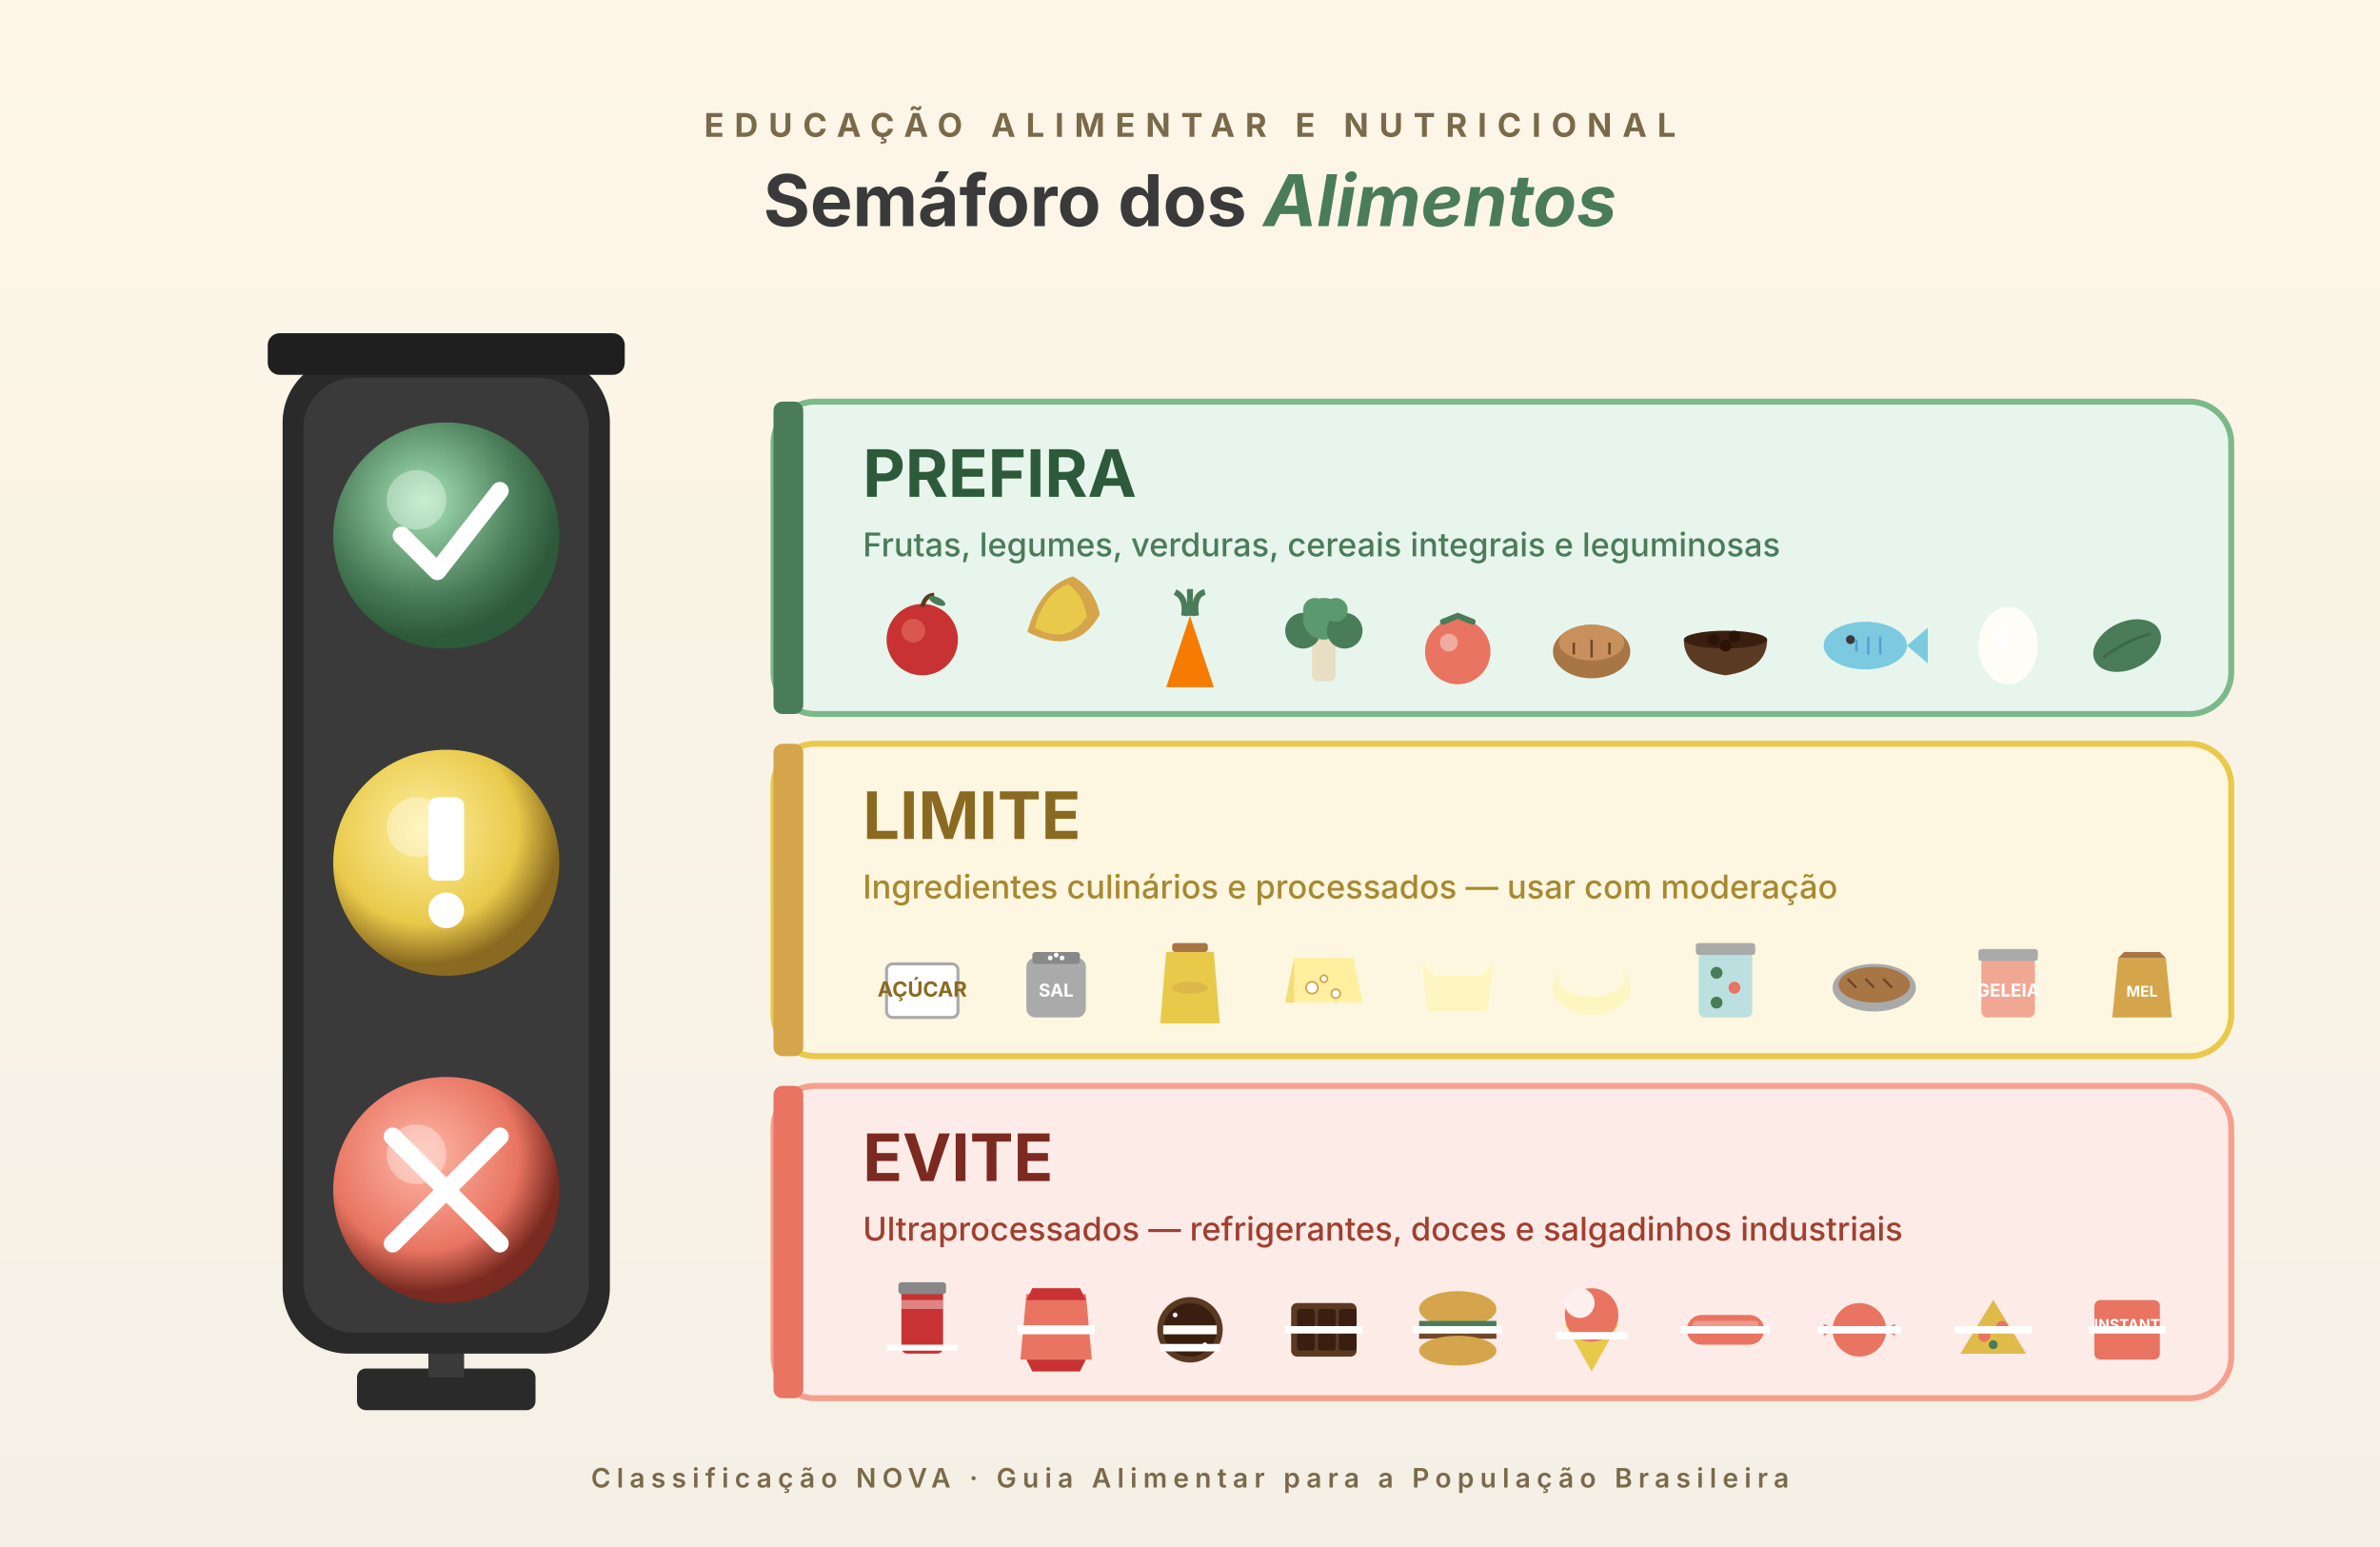
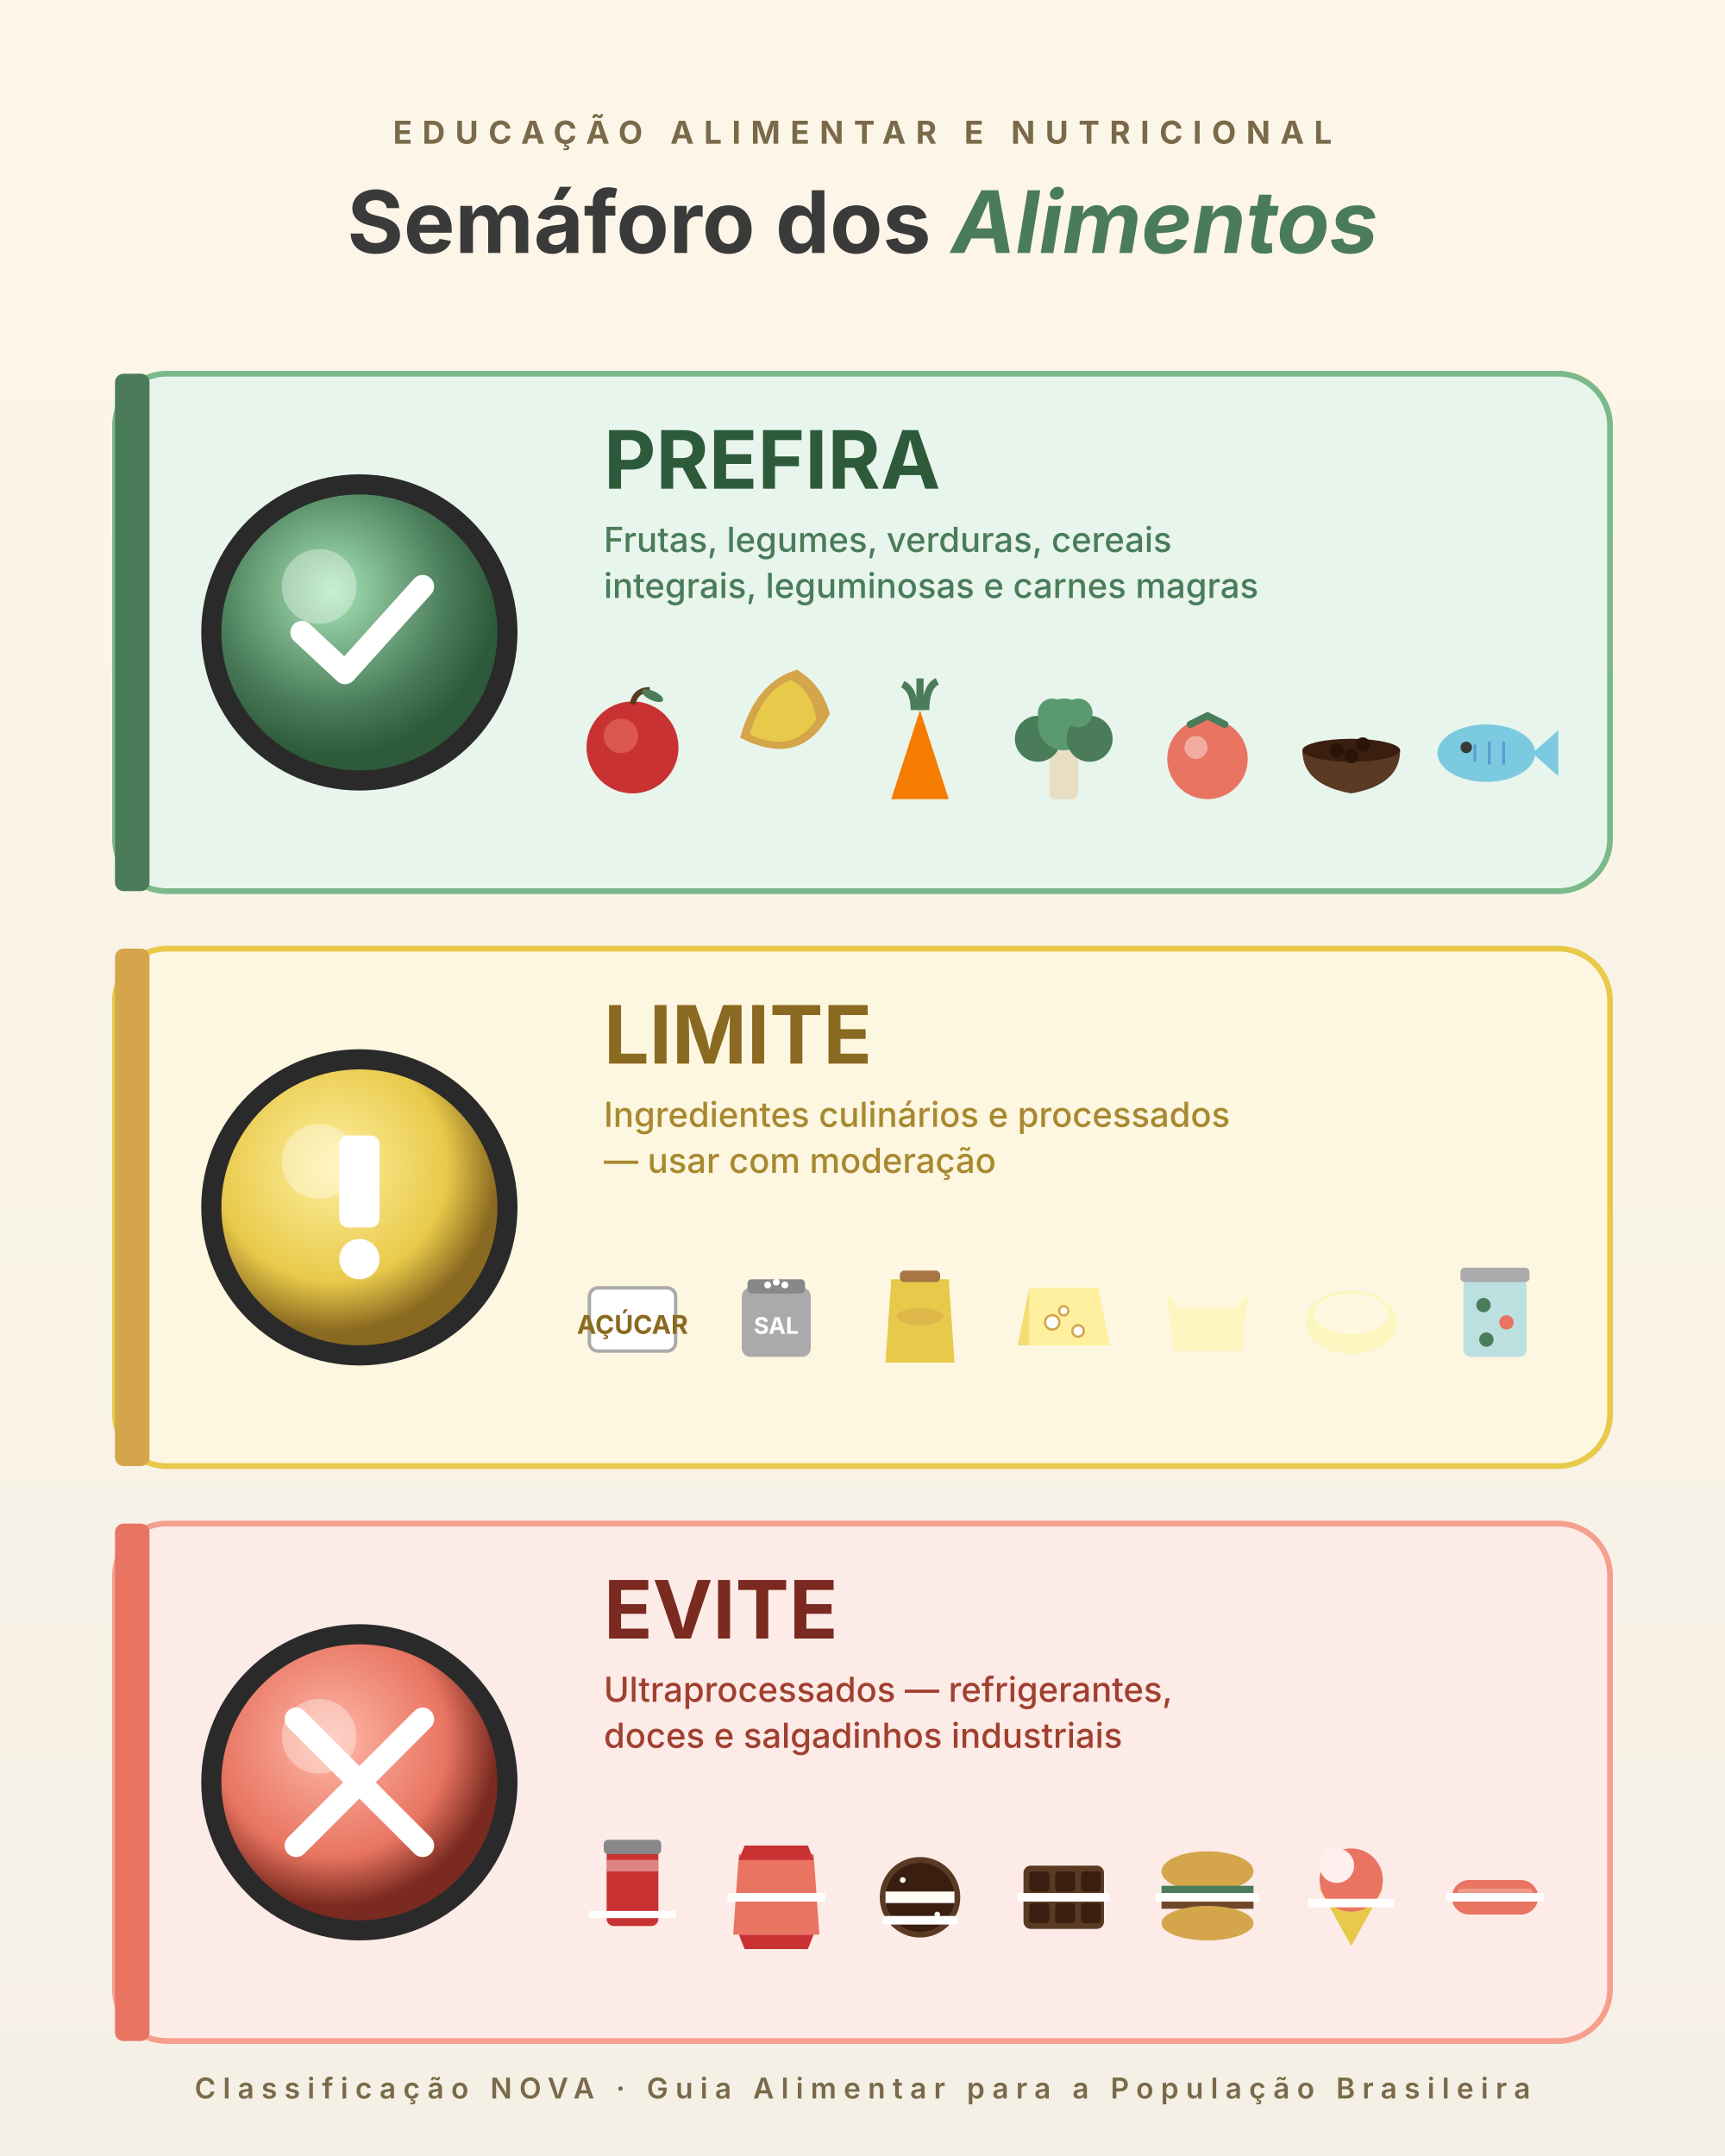
- <svg xmlns="http://www.w3.org/2000/svg" viewBox="0 0 800 520">
+ <svg xmlns="http://www.w3.org/2000/svg" viewBox="0 0 600 750">
  <defs>
    <linearGradient id="bg-ean" x1="0" x2="0" y1="0" y2="1">
      <stop offset="0" stop-color="#fdf6e8" />
      <stop offset="1" stop-color="#f5f0e6" />
    </linearGradient>
    <radialGradient id="luz-verde" cx="40%" cy="35%" r="60%">
      <stop offset="0" stop-color="#a8e6b8" />
      <stop offset="0.7" stop-color="#4A7C59" />
      <stop offset="1" stop-color="#2d5a3a" />
    </radialGradient>
    <radialGradient id="luz-amarela" cx="40%" cy="35%" r="60%">
      <stop offset="0" stop-color="#fff0a0" />
      <stop offset="0.7" stop-color="#E8C94A" />
      <stop offset="1" stop-color="#8a6a20" />
    </radialGradient>
    <radialGradient id="luz-vermelha" cx="40%" cy="35%" r="60%">
      <stop offset="0" stop-color="#ffb8a8" />
      <stop offset="0.7" stop-color="#E87461" />
      <stop offset="1" stop-color="#7a2a20" />
    </radialGradient>
  </defs>
-   <rect width="800" height="520" fill="url(#bg-ean)" />
-   <text x="400" y="46" text-anchor="middle" font-family="Inter,sans-serif" font-size="11" font-weight="700" letter-spacing="3.5" fill="#7a6a4a">EDUCAÇÃO ALIMENTAR E NUTRICIONAL</text>
-   <text x="400" y="76" text-anchor="middle" font-family="Inter,sans-serif" font-size="24" font-weight="700" fill="#3a3a3a">Semáforo dos <tspan font-style="italic" fill="#4A7C59">Alimentos</tspan>
+   <rect width="600" height="750" fill="url(#bg-ean)" />
+   <text x="300" y="50" text-anchor="middle" font-family="Inter,sans-serif" font-size="11" font-weight="700" letter-spacing="3.5" fill="#7a6a4a">EDUCAÇÃO ALIMENTAR E NUTRICIONAL</text>
+   <text x="300" y="88" text-anchor="middle" font-family="Inter,sans-serif" font-size="30" font-weight="700" fill="#3a3a3a">Semáforo dos <tspan font-style="italic" fill="#4A7C59">Alimentos</tspan>
  </text>
-   <g transform="translate(150,290)">
-     <rect x="-30" y="170" width="60" height="14" rx="3" fill="#2a2a2a" />
-     <rect x="-6" y="155" width="12" height="18" fill="#3a3a3a" />
-     <rect x="-55" y="-170" width="110" height="335" rx="22" fill="#2a2a2a" />
-     <rect x="-48" y="-163" width="96" height="321" rx="17" fill="#3a3a3a" />
-     <rect x="-60" y="-178" width="120" height="14" rx="4" fill="#1f1f1f" />
-     <circle cx="0" cy="-110" r="38" fill="url(#luz-verde)" />
-     <circle cx="-10" cy="-122" r="10" fill="#fff" opacity="0.35" />
-     <path d="M-15 -110 L -3 -98 L 18 -125" stroke="white" stroke-width="6" fill="none" stroke-linecap="round" stroke-linejoin="round" />
-     <circle cx="0" cy="0" r="38" fill="url(#luz-amarela)" />
-     <circle cx="-10" cy="-12" r="10" fill="#fff" opacity="0.35" />
-     <rect x="-6" y="-22" width="12" height="28" rx="3" fill="#fff" />
-     <circle cx="0" cy="16" r="6" fill="#fff" />
-     <circle cx="0" cy="110" r="38" fill="url(#luz-vermelha)" />
-     <circle cx="-10" cy="98" r="10" fill="#fff" opacity="0.35" />
-     <line x1="-18" y1="92" x2="18" y2="128" stroke="white" stroke-width="6" stroke-linecap="round" />
-     <line x1="18" y1="92" x2="-18" y2="128" stroke="white" stroke-width="6" stroke-linecap="round" />
+   <g transform="translate(40,130)">
+     <rect width="520" height="180" rx="18" fill="#e8f5ed" stroke="#7CB98A" stroke-width="2" />
+     <rect width="12" height="180" rx="3" fill="#4A7C59" />
+     <g transform="translate(85,90)">
+       <circle r="55" fill="#2a2a2a" />
+       <circle r="48" fill="url(#luz-verde)" />
+       <circle cx="-14" cy="-16" r="13" fill="#fff" opacity="0.35" />
+       <path d="M-20 0 L -5 14 L 22 -16" stroke="white" stroke-width="8" fill="none" stroke-linecap="round" stroke-linejoin="round" />
+     </g>
+     <text x="170" y="40" font-family="Inter,sans-serif" font-size="28" font-weight="700" fill="#2d5a3a">PREFIRA</text>
+     <text x="170" y="62" font-family="Inter,sans-serif" font-size="12" font-weight="500" fill="#4A7C59">Frutas, legumes, verduras, cereais</text>
+     <text x="170" y="78" font-family="Inter,sans-serif" font-size="12" font-weight="500" fill="#4A7C59">integrais, leguminosas e carnes magras</text>
+     <g transform="translate(180,130)">
+       <g transform="translate(0,0)">
+         <circle cx="0" cy="0" r="16" fill="#c83232" />
+         <circle cx="-4" cy="-4" r="6" fill="#e87461" opacity="0.55" />
+         <path d="M0 -15 Q 1 -20 6 -20" stroke="#5a3a23" stroke-width="2" fill="none" />
+         <ellipse cx="7" cy="-18" rx="4" ry="1.6" fill="#4A7C59" transform="rotate(25 7 -18)" />
+       </g>
+       <g transform="translate(50,0) rotate(15)">
+         <path d="M-13 0 Q -13 -20 0 -28 Q 10 -25 15 -16 Q 10 5 -13 0 Z" fill="#D4A54A" />
+         <path d="M-10 -2 Q -10 -18 -1 -24 Q 7 -22 11 -13 Q 6 1 -10 -2 Z" fill="#E8C94A" />
+       </g>
+       <g transform="translate(100,0)">
+         <path d="M0 -13 L 10 18 L -10 18 Z" fill="#f57c00" />
+         <path d="M-2 -13 Q -2 -20 -6 -22" stroke="#4A7C59" stroke-width="2.5" fill="none" />
+         <path d="M2 -13 Q 2 -21 6 -23" stroke="#4A7C59" stroke-width="2.5" fill="none" />
+         <path d="M0 -13 Q 0 -22 0 -24" stroke="#4A7C59" stroke-width="2.5" fill="none" />
+       </g>
+       <g transform="translate(150,3)">
+         <rect x="-5" y="-2" width="10" height="17" rx="2" fill="#e8dec4" />
+         <circle cx="-9" cy="-6" r="8" fill="#4A7C59" />
+         <circle cx="0" cy="-11" r="9" fill="#5A9A6E" />
+         <circle cx="9" cy="-6" r="8" fill="#4A7C59" />
+         <circle cx="-4" cy="-15" r="5" fill="#5A9A6E" />
+         <circle cx="5" cy="-15" r="5" fill="#5A9A6E" />
+       </g>
+       <g transform="translate(200,2)">
+         <circle cx="0" cy="2" r="14" fill="#E87461" />
+         <circle cx="-4" cy="-2" r="4" fill="#fff" opacity="0.4" />
+         <path d="M-6 -10 L 0 -13 L 6 -10" stroke="#4A7C59" stroke-width="2.5" fill="none" stroke-linecap="round" />
+       </g>
+       <g transform="translate(250,3)">
+         <path d="M-17 -2 Q -17 10 0 13 Q 17 10 17 -2 Z" fill="#5a3a23" />
+         <ellipse cx="0" cy="-2" rx="17" ry="4" fill="#3a1f10" />
+         <circle cx="-5" cy="-2" r="2.5" fill="#2a1408" />
+         <circle cx="4" cy="-4" r="2.5" fill="#2a1408" />
+         <circle cx="0" cy="0" r="2.5" fill="#2a1408" />
+       </g>
+       <g transform="translate(300,2)">
+         <ellipse cx="-3" cy="0" rx="17" ry="10" fill="#7ccae0" />
+         <path d="M13 0 L 22 -8 L 22 8 Z" fill="#7ccae0" />
+         <circle cx="-10" cy="-2" r="2" fill="#3a3a3a" />
+         <line x1="-7" y1="-3" x2="-7" y2="3" stroke="#5b9bd5" stroke-width="1" />
+         <line x1="-2" y1="-4" x2="-2" y2="4" stroke="#5b9bd5" stroke-width="1" />
+         <line x1="3" y1="-4" x2="3" y2="4" stroke="#5b9bd5" stroke-width="1" />
+       </g>
+     </g>
  </g>
-   <g transform="translate(260,135)">
-     <rect width="490" height="105" rx="14" fill="#e8f5ed" stroke="#7CB98A" stroke-width="2" />
-     <rect width="10" height="105" rx="3" fill="#4A7C59" />
-     <text x="30" y="32" font-family="Inter,sans-serif" font-size="22" font-weight="700" fill="#2d5a3a">PREFIRA</text>
-     <text x="30" y="52" font-family="Inter,sans-serif" font-size="11" font-weight="500" fill="#4A7C59">Frutas, legumes, verduras, cereais integrais e leguminosas</text>
-     <g transform="translate(50,80)">
-       <circle cx="0" cy="0" r="12" fill="#c83232" />
-       <circle cx="-3" cy="-3" r="4" fill="#e87461" opacity="0.55" />
-       <path d="M0 -11 Q 1 -15 4 -15" stroke="#5a3a23" stroke-width="1.5" fill="none" />
-       <ellipse cx="5" cy="-13" rx="3" ry="1.2" fill="#4A7C59" transform="rotate(25 5 -13)" />
-     </g>
-     <g transform="translate(95,80) rotate(15)">
-       <path d="M-10 0 Q -10 -16 0 -22 Q 8 -20 12 -12 Q 8 4 -10 0 Z" fill="#D4A54A" />
-       <path d="M-8 -2 Q -8 -14 -1 -19 Q 5 -17 8 -10 Q 4 1 -8 -2 Z" fill="#E8C94A" />
-     </g>
-     <g transform="translate(140,82)">
-       <path d="M0 -10 L 8 14 L -8 14 Z" fill="#f57c00" />
-       <path d="M-2 -10 Q -1 -16 -5 -18" stroke="#4A7C59" stroke-width="2" fill="none" />
-       <path d="M2 -10 Q 1 -17 5 -18" stroke="#4A7C59" stroke-width="2" fill="none" />
-       <path d="M0 -10 Q 0 -17 0 -19" stroke="#4A7C59" stroke-width="2" fill="none" />
-     </g>
-     <g transform="translate(185,82)">
-       <rect x="-4" y="-2" width="8" height="14" rx="2" fill="#e8dec4" />
-       <circle cx="-7" cy="-5" r="6" fill="#4A7C59" />
-       <circle cx="0" cy="-9" r="7" fill="#5A9A6E" />
-       <circle cx="7" cy="-5" r="6" fill="#4A7C59" />
-       <circle cx="-3" cy="-12" r="4" fill="#5A9A6E" />
-       <circle cx="4" cy="-12" r="4" fill="#5A9A6E" />
-     </g>
-     <g transform="translate(230,82)">
-       <circle cx="0" cy="2" r="11" fill="#E87461" />
-       <circle cx="-3" cy="-1" r="3" fill="#fff" opacity="0.4" />
-       <path d="M-5 -8 L 0 -10 L 5 -8" stroke="#4A7C59" stroke-width="2" fill="none" stroke-linecap="round" />
-     </g>
-     <g transform="translate(275,82)">
-       <ellipse cx="0" cy="2" rx="13" ry="9" fill="#a87545" />
-       <ellipse cx="0" cy="-1" rx="11" ry="6" fill="#c8905d" />
-       <line x1="-6" y1="-1" x2="-6" y2="3" stroke="#6e4828" stroke-width="0.8" />
-       <line x1="0" y1="-2" x2="0" y2="4" stroke="#6e4828" stroke-width="0.8" />
-       <line x1="6" y1="-1" x2="6" y2="3" stroke="#6e4828" stroke-width="0.8" />
-     </g>
-     <g transform="translate(320,82)">
-       <path d="M-14 -2 Q -14 8 0 10 Q 14 8 14 -2 Z" fill="#5a3a23" />
-       <ellipse cx="0" cy="-2" rx="14" ry="3" fill="#3a1f10" />
-       <circle cx="-4" cy="-2" r="2" fill="#2a1408" />
-       <circle cx="3" cy="-3" r="2" fill="#2a1408" />
-       <circle cx="0" cy="0" r="2" fill="#2a1408" />
-     </g>
-     <g transform="translate(370,82)">
-       <ellipse cx="-3" cy="0" rx="14" ry="8" fill="#7ccae0" />
-       <path d="M11 0 L 18 -6 L 18 6 Z" fill="#7ccae0" />
-       <circle cx="-8" cy="-2" r="1.5" fill="#3a3a3a" />
-       <line x1="-6" y1="-2" x2="-6" y2="2" stroke="#5b9bd5" stroke-width="0.8" />
-       <line x1="-2" y1="-3" x2="-2" y2="3" stroke="#5b9bd5" stroke-width="0.8" />
-       <line x1="2" y1="-3" x2="2" y2="3" stroke="#5b9bd5" stroke-width="0.8" />
-     </g>
-     <g transform="translate(415,82)">
-       <ellipse cx="0" cy="0" rx="10" ry="13" fill="#fefdf6" />
-       <ellipse cx="-2" cy="-3" rx="3" ry="4" fill="#fff" opacity="0.7" />
-     </g>
-     <g transform="translate(455,82)">
-       <ellipse cx="0" cy="0" rx="12" ry="8" fill="#4A7C59" transform="rotate(-25 0 0)" />
-       <path d="M-8 4 Q 0 -2 8 -4" stroke="#3D6849" stroke-width="1" fill="none" />
+   <g transform="translate(40,330)">
+     <rect width="520" height="180" rx="18" fill="#fdf6e0" stroke="#E8C94A" stroke-width="2" />
+     <rect width="12" height="180" rx="3" fill="#D4A54A" />
+     <g transform="translate(85,90)">
+       <circle r="55" fill="#2a2a2a" />
+       <circle r="48" fill="url(#luz-amarela)" />
+       <circle cx="-14" cy="-16" r="13" fill="#fff" opacity="0.35" />
+       <rect x="-7" y="-25" width="14" height="32" rx="3" fill="#fff" />
+       <circle cx="0" cy="18" r="7" fill="#fff" />
+     </g>
+     <text x="170" y="40" font-family="Inter,sans-serif" font-size="28" font-weight="700" fill="#8a6a20">LIMITE</text>
+     <text x="170" y="62" font-family="Inter,sans-serif" font-size="12" font-weight="500" fill="#a78930">Ingredientes culinários e processados</text>
+     <text x="170" y="78" font-family="Inter,sans-serif" font-size="12" font-weight="500" fill="#a78930">— usar com moderação</text>
+     <g transform="translate(180,130)">
+       <g transform="translate(0,0)">
+         <rect x="-15" y="-12" width="30" height="22" rx="3" fill="#fff" stroke="#aaa" stroke-width="1.2" />
+         <text x="0" y="4" text-anchor="middle" font-family="Inter,sans-serif" font-size="9" font-weight="700" fill="#8a6a20">AÇÚCAR</text>
+       </g>
+       <g transform="translate(50,0)">
+         <rect x="-12" y="-12" width="24" height="24" rx="3" fill="#aaa" />
+         <rect x="-10" y="-15" width="20" height="5" rx="1.5" fill="#888" />
+         <circle cx="-3" cy="-13" r="1.2" fill="#fff" />
+         <circle cx="3" cy="-13" r="1.2" fill="#fff" />
+         <circle cx="0" cy="-14" r="1.2" fill="#fff" />
+         <text x="0" y="4" text-anchor="middle" font-family="Inter,sans-serif" font-size="8" font-weight="700" fill="#fff">SAL</text>
+       </g>
+       <g transform="translate(100,0)">
+         <path d="M-10 -15 L 10 -15 L 12 14 L -12 14 Z" fill="#E8C94A" />
+         <rect x="-7" y="-18" width="14" height="4" rx="1.5" fill="#a87545" />
+         <ellipse cx="0" cy="-2" rx="8" ry="3" fill="#D4A54A" opacity="0.5" />
+       </g>
+       <g transform="translate(150,0)">
+         <path d="M-16 8 L 16 8 L 12 -12 L -12 -12 Z" fill="#fff0a0" />
+         <path d="M-16 8 L -12 -12 L -12 8 Z" fill="#E8C94A" opacity="0.5" />
+         <circle cx="-4" cy="0" r="2.5" fill="#fff" stroke="#D4A54A" stroke-width="0.8" />
+         <circle cx="5" cy="3" r="2" fill="#fff" stroke="#D4A54A" stroke-width="0.8" />
+         <circle cx="0" cy="-4" r="1.6" fill="#fff" stroke="#D4A54A" stroke-width="0.8" />
+       </g>
+       <g transform="translate(200,0)">
+         <path d="M-14 -10 L 14 -10 L 12 10 L -12 10 Z" fill="#fdf6c0" />
+         <path d="M-14 -10 L 14 -10 L 10 -5 L -10 -5 Z" fill="#fff8e0" />
+       </g>
+       <g transform="translate(250,0)">
+         <ellipse cx="0" cy="0" rx="16" ry="11" fill="#fdf6c0" />
+         <ellipse cx="0" cy="-3" rx="13" ry="7" fill="#fff8e0" />
+       </g>
+       <g transform="translate(300,0)">
+         <rect x="-11" y="-15" width="22" height="27" rx="2.5" fill="#7ccae0" opacity="0.5" />
+         <rect x="-12" y="-19" width="24" height="5" rx="1.5" fill="#aaa" />
+         <circle cx="-4" cy="-6" r="2.5" fill="#4A7C59" />
+         <circle cx="4" cy="0" r="2.5" fill="#E87461" />
+         <circle cx="-3" cy="6" r="2.5" fill="#4A7C59" />
+       </g>
    </g>
  </g>
-   <g transform="translate(260,250)">
-     <rect width="490" height="105" rx="14" fill="#fdf6e0" stroke="#E8C94A" stroke-width="2" />
-     <rect width="10" height="105" rx="3" fill="#D4A54A" />
-     <text x="30" y="32" font-family="Inter,sans-serif" font-size="22" font-weight="700" fill="#8a6a20">LIMITE</text>
-     <text x="30" y="52" font-family="Inter,sans-serif" font-size="11" font-weight="500" fill="#a78930">Ingredientes culinários e processados — usar com moderação</text>
-     <g transform="translate(50,82)">
-       <rect x="-12" y="-8" width="24" height="18" rx="2" fill="#fff" stroke="#aaa" stroke-width="1" />
-       <text x="0" y="3" text-anchor="middle" font-family="Inter,sans-serif" font-size="7" font-weight="700" fill="#8a6a20">AÇÚCAR</text>
-     </g>
-     <g transform="translate(95,82)">
-       <rect x="-10" y="-10" width="20" height="20" rx="3" fill="#aaa" />
-       <rect x="-8" y="-12" width="16" height="4" rx="1" fill="#888" />
-       <circle cx="-2" cy="-10" r="0.8" fill="#fff" />
-       <circle cx="2" cy="-10" r="0.8" fill="#fff" />
-       <circle cx="0" cy="-11" r="0.8" fill="#fff" />
-       <text x="0" y="3" text-anchor="middle" font-family="Inter,sans-serif" font-size="6" font-weight="700" fill="#fff">SAL</text>
-     </g>
-     <g transform="translate(140,82)">
-       <path d="M-8 -12 L 8 -12 L 10 12 L -10 12 Z" fill="#E8C94A" />
-       <rect x="-6" y="-15" width="12" height="3" rx="1" fill="#a87545" />
-       <ellipse cx="0" cy="0" rx="6" ry="2" fill="#D4A54A" opacity="0.5" />
-     </g>
-     <g transform="translate(185,82)">
-       <path d="M-13 5 L 13 5 L 10 -10 L -10 -10 Z" fill="#fff0a0" />
-       <path d="M-13 5 L -10 -10 L -10 5 Z" fill="#E8C94A" opacity="0.5" />
-       <circle cx="-4" cy="0" r="2" fill="#fff" stroke="#D4A54A" stroke-width="0.6" />
-       <circle cx="4" cy="2" r="1.5" fill="#fff" stroke="#D4A54A" stroke-width="0.6" />
-       <circle cx="0" cy="-3" r="1.2" fill="#fff" stroke="#D4A54A" stroke-width="0.6" />
-     </g>
-     <g transform="translate(230,82)">
-       <path d="M-12 -8 L 12 -8 L 10 8 L -10 8 Z" fill="#fdf6c0" />
-       <path d="M-12 -8 L 12 -8 L 8 -4 L -8 -4 Z" fill="#fff8e0" />
-     </g>
-     <g transform="translate(275,82)">
-       <ellipse cx="0" cy="0" rx="13" ry="9" fill="#fdf6c0" />
-       <ellipse cx="0" cy="-3" rx="11" ry="6" fill="#fff8e0" />
-     </g>
-     <g transform="translate(320,82)">
-       <rect x="-9" y="-12" width="18" height="22" rx="2" fill="#7ccae0" opacity="0.5" />
-       <rect x="-10" y="-15" width="20" height="4" rx="1" fill="#aaa" />
-       <circle cx="-3" cy="-5" r="2" fill="#4A7C59" />
-       <circle cx="3" cy="0" r="2" fill="#E87461" />
-       <circle cx="-3" cy="5" r="2" fill="#4A7C59" />
-     </g>
-     <g transform="translate(370,82)">
-       <ellipse cx="0" cy="0" rx="14" ry="8" fill="#aaa" />
-       <ellipse cx="0" cy="-1" rx="12" ry="6" fill="#a87545" />
-       <line x1="-9" y1="-3" x2="-6" y2="0" stroke="#6e4828" stroke-width="0.8" />
-       <line x1="-3" y1="-3" x2="0" y2="0" stroke="#6e4828" stroke-width="0.8" />
-       <line x1="3" y1="-3" x2="6" y2="0" stroke="#6e4828" stroke-width="0.8" />
-     </g>
-     <g transform="translate(415,82)">
-       <rect x="-9" y="-10" width="18" height="20" rx="2" fill="#E87461" opacity="0.6" />
-       <rect x="-10" y="-13" width="20" height="4" rx="1" fill="#aaa" />
-       <text x="0" y="3" text-anchor="middle" font-family="Inter,sans-serif" font-size="6" font-weight="700" fill="#fff">GELEIA</text>
-     </g>
-     <g transform="translate(460,82)">
-       <path d="M-8 -10 L 8 -10 L 10 10 L -10 10 Z" fill="#D4A54A" />
-       <path d="M-6 -12 L 6 -12 L 8 -10 L -8 -10 Z" fill="#a87545" />
-       <text x="0" y="3" text-anchor="middle" font-family="Inter,sans-serif" font-size="5" font-weight="700" fill="#fff">MEL</text>
+   <g transform="translate(40,530)">
+     <rect width="520" height="180" rx="18" fill="#fdebe7" stroke="#F5A08F" stroke-width="2" />
+     <rect width="12" height="180" rx="3" fill="#E87461" />
+     <g transform="translate(85,90)">
+       <circle r="55" fill="#2a2a2a" />
+       <circle r="48" fill="url(#luz-vermelha)" />
+       <circle cx="-14" cy="-16" r="13" fill="#fff" opacity="0.35" />
+       <line x1="-22" y1="-22" x2="22" y2="22" stroke="white" stroke-width="8" stroke-linecap="round" />
+       <line x1="22" y1="-22" x2="-22" y2="22" stroke="white" stroke-width="8" stroke-linecap="round" />
+     </g>
+     <text x="170" y="40" font-family="Inter,sans-serif" font-size="28" font-weight="700" fill="#7a2a20">EVITE</text>
+     <text x="170" y="62" font-family="Inter,sans-serif" font-size="12" font-weight="500" fill="#a04030">Ultraprocessados — refrigerantes,</text>
+     <text x="170" y="78" font-family="Inter,sans-serif" font-size="12" font-weight="500" fill="#a04030">doces e salgadinhos industriais</text>
+     <g transform="translate(180,130)">
+       <g transform="translate(0,0)">
+         <rect x="-9" y="-18" width="18" height="28" rx="2.5" fill="#c83232" />
+         <rect x="-10" y="-20" width="20" height="5" rx="1.5" fill="#888" />
+         <rect x="-9" y="-13" width="18" height="4" fill="#fff" opacity="0.4" />
+         <line x1="-15" y1="6" x2="15" y2="6" stroke="#fff" stroke-width="2.5" />
+       </g>
+       <g transform="translate(50,0)">
+         <path d="M-13 -15 L 13 -15 L 15 13 L -15 13 Z" fill="#E87461" />
+         <path d="M-11 -18 L 11 -18 L 13 -13 L -13 -13 Z" fill="#c83232" />
+         <path d="M11 18 L -11 18 L -13 13 L 13 13 Z" fill="#c83232" />
+         <line x1="-17" y1="0" x2="17" y2="0" stroke="#fff" stroke-width="3" />
+       </g>
+       <g transform="translate(100,0)">
+         <circle cx="0" cy="0" r="14" fill="#5a3a23" />
+         <circle cx="0" cy="0" r="12" fill="#3a1f10" />
+         <rect x="-12" y="-2" width="24" height="4" fill="#fefdf6" />
+         <circle cx="-6" cy="-6" r="1" fill="#fefdf6" />
+         <circle cx="6" cy="6" r="1" fill="#fefdf6" />
+         <line x1="-13" y1="8" x2="13" y2="8" stroke="#fff" stroke-width="3" />
+       </g>
+       <g transform="translate(150,0)">
+         <rect x="-14" y="-11" width="28" height="22" rx="2.5" fill="#5a3a23" />
+         <rect x="-12" y="-9" width="7" height="7" rx="1.2" fill="#3a1f10" />
+         <rect x="-3" y="-9" width="7" height="7" rx="1.2" fill="#3a1f10" />
+         <rect x="6" y="-9" width="7" height="7" rx="1.2" fill="#3a1f10" />
+         <rect x="-12" y="2" width="7" height="7" rx="1.2" fill="#3a1f10" />
+         <rect x="-3" y="2" width="7" height="7" rx="1.2" fill="#3a1f10" />
+         <rect x="6" y="2" width="7" height="7" rx="1.2" fill="#3a1f10" />
+         <line x1="-16" y1="0" x2="16" y2="0" stroke="#fff" stroke-width="3" />
+       </g>
+       <g transform="translate(200,0)">
+         <ellipse cx="0" cy="-9" rx="16" ry="7" fill="#D4A54A" />
+         <rect x="-16" y="-4" width="32" height="4" fill="#4A7C59" />
+         <rect x="-16" y="0" width="32" height="4" fill="#6e4828" />
+         <ellipse cx="0" cy="9" rx="16" ry="6" fill="#D4A54A" />
+         <line x1="-18" y1="0" x2="18" y2="0" stroke="#fff" stroke-width="3" />
+       </g>
+       <g transform="translate(250,0)">
+         <path d="M-11 -3 L 11 -3 L 0 17 Z" fill="#E8C94A" />
+         <circle cx="0" cy="-6" r="11" fill="#E87461" />
+         <circle cx="-5" cy="-11" r="6" fill="#fdf0ee" />
+         <line x1="-15" y1="2" x2="15" y2="2" stroke="#fff" stroke-width="3" />
+       </g>
+       <g transform="translate(300,0)">
+         <rect x="-15" y="-6" width="30" height="12" rx="6" fill="#E87461" />
+         <rect x="-13" y="-3" width="26" height="3" rx="1" fill="#fdf0ee" opacity="0.3" />
+         <line x1="-17" y1="0" x2="17" y2="0" stroke="#fff" stroke-width="3" />
+       </g>
    </g>
  </g>
-   <g transform="translate(260,365)">
-     <rect width="490" height="105" rx="14" fill="#fdebe7" stroke="#F5A08F" stroke-width="2" />
-     <rect width="10" height="105" rx="3" fill="#E87461" />
-     <text x="30" y="32" font-family="Inter,sans-serif" font-size="22" font-weight="700" fill="#7a2a20">EVITE</text>
-     <text x="30" y="52" font-family="Inter,sans-serif" font-size="11" font-weight="500" fill="#a04030">Ultraprocessados — refrigerantes, doces e salgadinhos industriais</text>
-     <g transform="translate(50,82)">
-       <rect x="-7" y="-14" width="14" height="22" rx="2" fill="#c83232" />
-       <rect x="-8" y="-16" width="16" height="4" rx="1" fill="#888" />
-       <rect x="-7" y="-10" width="14" height="3" fill="#fff" opacity="0.4" />
-       <line x1="-12" y1="6" x2="12" y2="6" stroke="#fff" stroke-width="2" />
-     </g>
-     <g transform="translate(95,82)">
-       <path d="M-10 -12 L 10 -12 L 12 10 L -12 10 Z" fill="#E87461" />
-       <path d="M-8 -14 L 8 -14 L 10 -10 L -10 -10 Z" fill="#c83232" />
-       <path d="M8 14 L -8 14 L -10 10 L 10 10 Z" fill="#c83232" />
-       <line x1="-13" y1="0" x2="13" y2="0" stroke="#fff" stroke-width="3" />
-     </g>
-     <g transform="translate(140,82)">
-       <circle cx="0" cy="0" r="11" fill="#5a3a23" />
-       <circle cx="0" cy="0" r="9" fill="#3a1f10" />
-       <rect x="-9" y="-1.5" width="18" height="3" fill="#fefdf6" />
-       <circle cx="-5" cy="-5" r="0.8" fill="#fefdf6" />
-       <circle cx="5" cy="5" r="0.8" fill="#fefdf6" />
-       <line x1="-10" y1="6" x2="10" y2="6" stroke="#fff" stroke-width="2.5" />
-     </g>
-     <g transform="translate(185,82)">
-       <rect x="-11" y="-9" width="22" height="18" rx="2" fill="#5a3a23" />
-       <rect x="-9" y="-7" width="6" height="6" rx="1" fill="#3a1f10" />
-       <rect x="-2" y="-7" width="6" height="6" rx="1" fill="#3a1f10" />
-       <rect x="5" y="-7" width="6" height="6" rx="1" fill="#3a1f10" />
-       <rect x="-9" y="1" width="6" height="6" rx="1" fill="#3a1f10" />
-       <rect x="-2" y="1" width="6" height="6" rx="1" fill="#3a1f10" />
-       <rect x="5" y="1" width="6" height="6" rx="1" fill="#3a1f10" />
-       <line x1="-13" y1="0" x2="13" y2="0" stroke="#fff" stroke-width="2.5" />
-     </g>
-     <g transform="translate(230,82)">
-       <ellipse cx="0" cy="-7" rx="13" ry="6" fill="#D4A54A" />
-       <rect x="-13" y="-3" width="26" height="3" fill="#4A7C59" />
-       <rect x="-13" y="0" width="26" height="3" fill="#6e4828" />
-       <ellipse cx="0" cy="7" rx="13" ry="5" fill="#D4A54A" />
-       <line x1="-15" y1="0" x2="15" y2="0" stroke="#fff" stroke-width="2.5" />
-     </g>
-     <g transform="translate(275,82)">
-       <path d="M-9 -2 L 9 -2 L 0 14 Z" fill="#E8C94A" />
-       <circle cx="0" cy="-5" r="9" fill="#E87461" />
-       <circle cx="-4" cy="-9" r="5" fill="#fdf0ee" />
-       <line x1="-12" y1="2" x2="12" y2="2" stroke="#fff" stroke-width="2.5" />
-     </g>
-     <g transform="translate(320,82)">
-       <rect x="-13" y="-5" width="26" height="10" rx="5" fill="#E87461" />
-       <rect x="-11" y="-3" width="22" height="3" rx="1" fill="#fdf0ee" opacity="0.3" />
-       <line x1="-15" y1="0" x2="15" y2="0" stroke="#fff" stroke-width="2.5" />
-     </g>
-     <g transform="translate(365,82)">
-       <circle cx="0" cy="0" r="9" fill="#E87461" />
-       <path d="M-12 -2 L -8 0 L -12 2 Z" fill="#E87461" />
-       <path d="M12 -2 L 8 0 L 12 2 Z" fill="#E87461" />
-       <line x1="-14" y1="0" x2="14" y2="0" stroke="#fff" stroke-width="2.5" />
-     </g>
-     <g transform="translate(410,82)">
-       <path d="M0 -10 L 11 8 L -11 8 Z" fill="#D4A54A" />
-       <path d="M0 -10 L 11 8 L -11 8 Z" fill="#E8C94A" opacity="0.6" />
-       <circle cx="-3" cy="2" r="2" fill="#E87461" />
-       <circle cx="3" cy="-1" r="2" fill="#E87461" />
-       <circle cx="0" cy="5" r="1.5" fill="#4A7C59" />
-       <line x1="-13" y1="0" x2="13" y2="0" stroke="#fff" stroke-width="2.5" />
-     </g>
-     <g transform="translate(455,82)">
-       <rect x="-11" y="-10" width="22" height="20" rx="2" fill="#E87461" />
-       <text x="0" y="0" text-anchor="middle" font-family="Inter,sans-serif" font-size="5" font-weight="700" fill="#fff">INSTANT</text>
-       <line x1="-13" y1="0" x2="13" y2="0" stroke="#fff" stroke-width="2.5" />
-     </g>
-   </g>
-   <text x="400" y="500" text-anchor="middle" font-family="Inter,sans-serif" font-size="9" font-weight="600" letter-spacing="2" fill="#7a6a4a">Classificação NOVA · Guia Alimentar para a População Brasileira</text>
+   <text x="300" y="730" text-anchor="middle" font-family="Inter,sans-serif" font-size="10" font-weight="600" letter-spacing="2.5" fill="#7a6a4a">Classificação NOVA · Guia Alimentar para a População Brasileira</text>
</svg>
